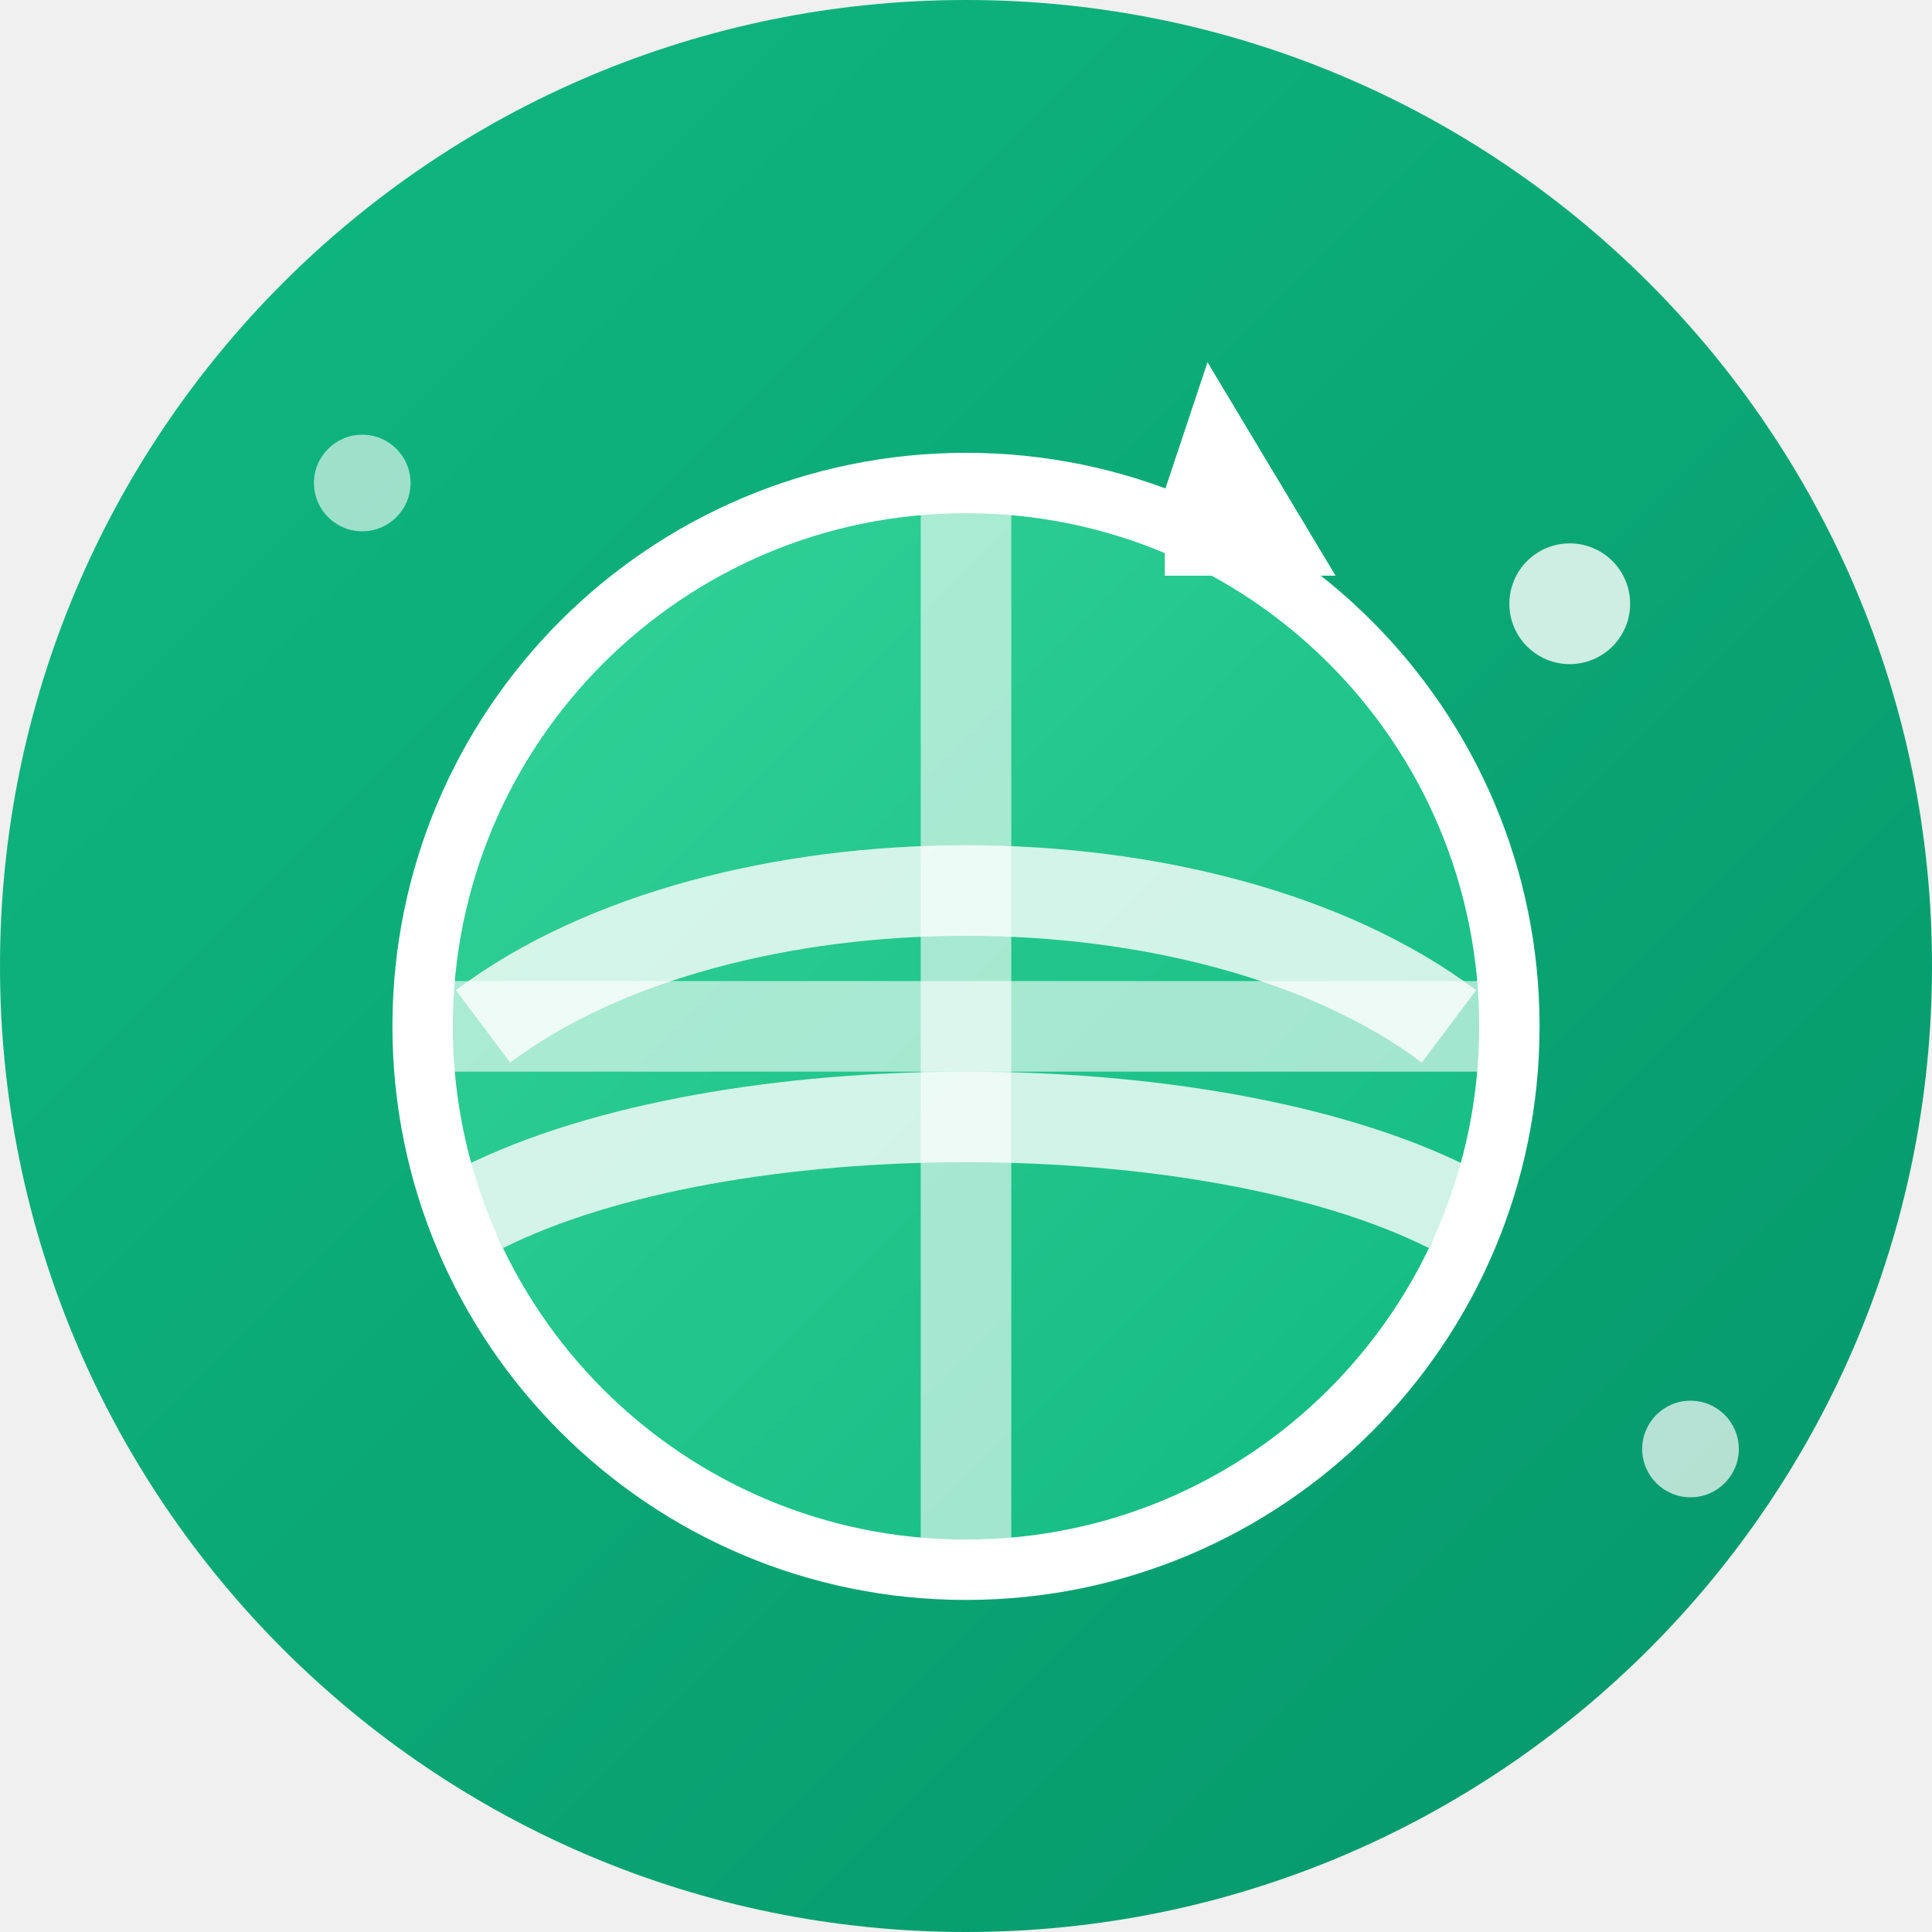
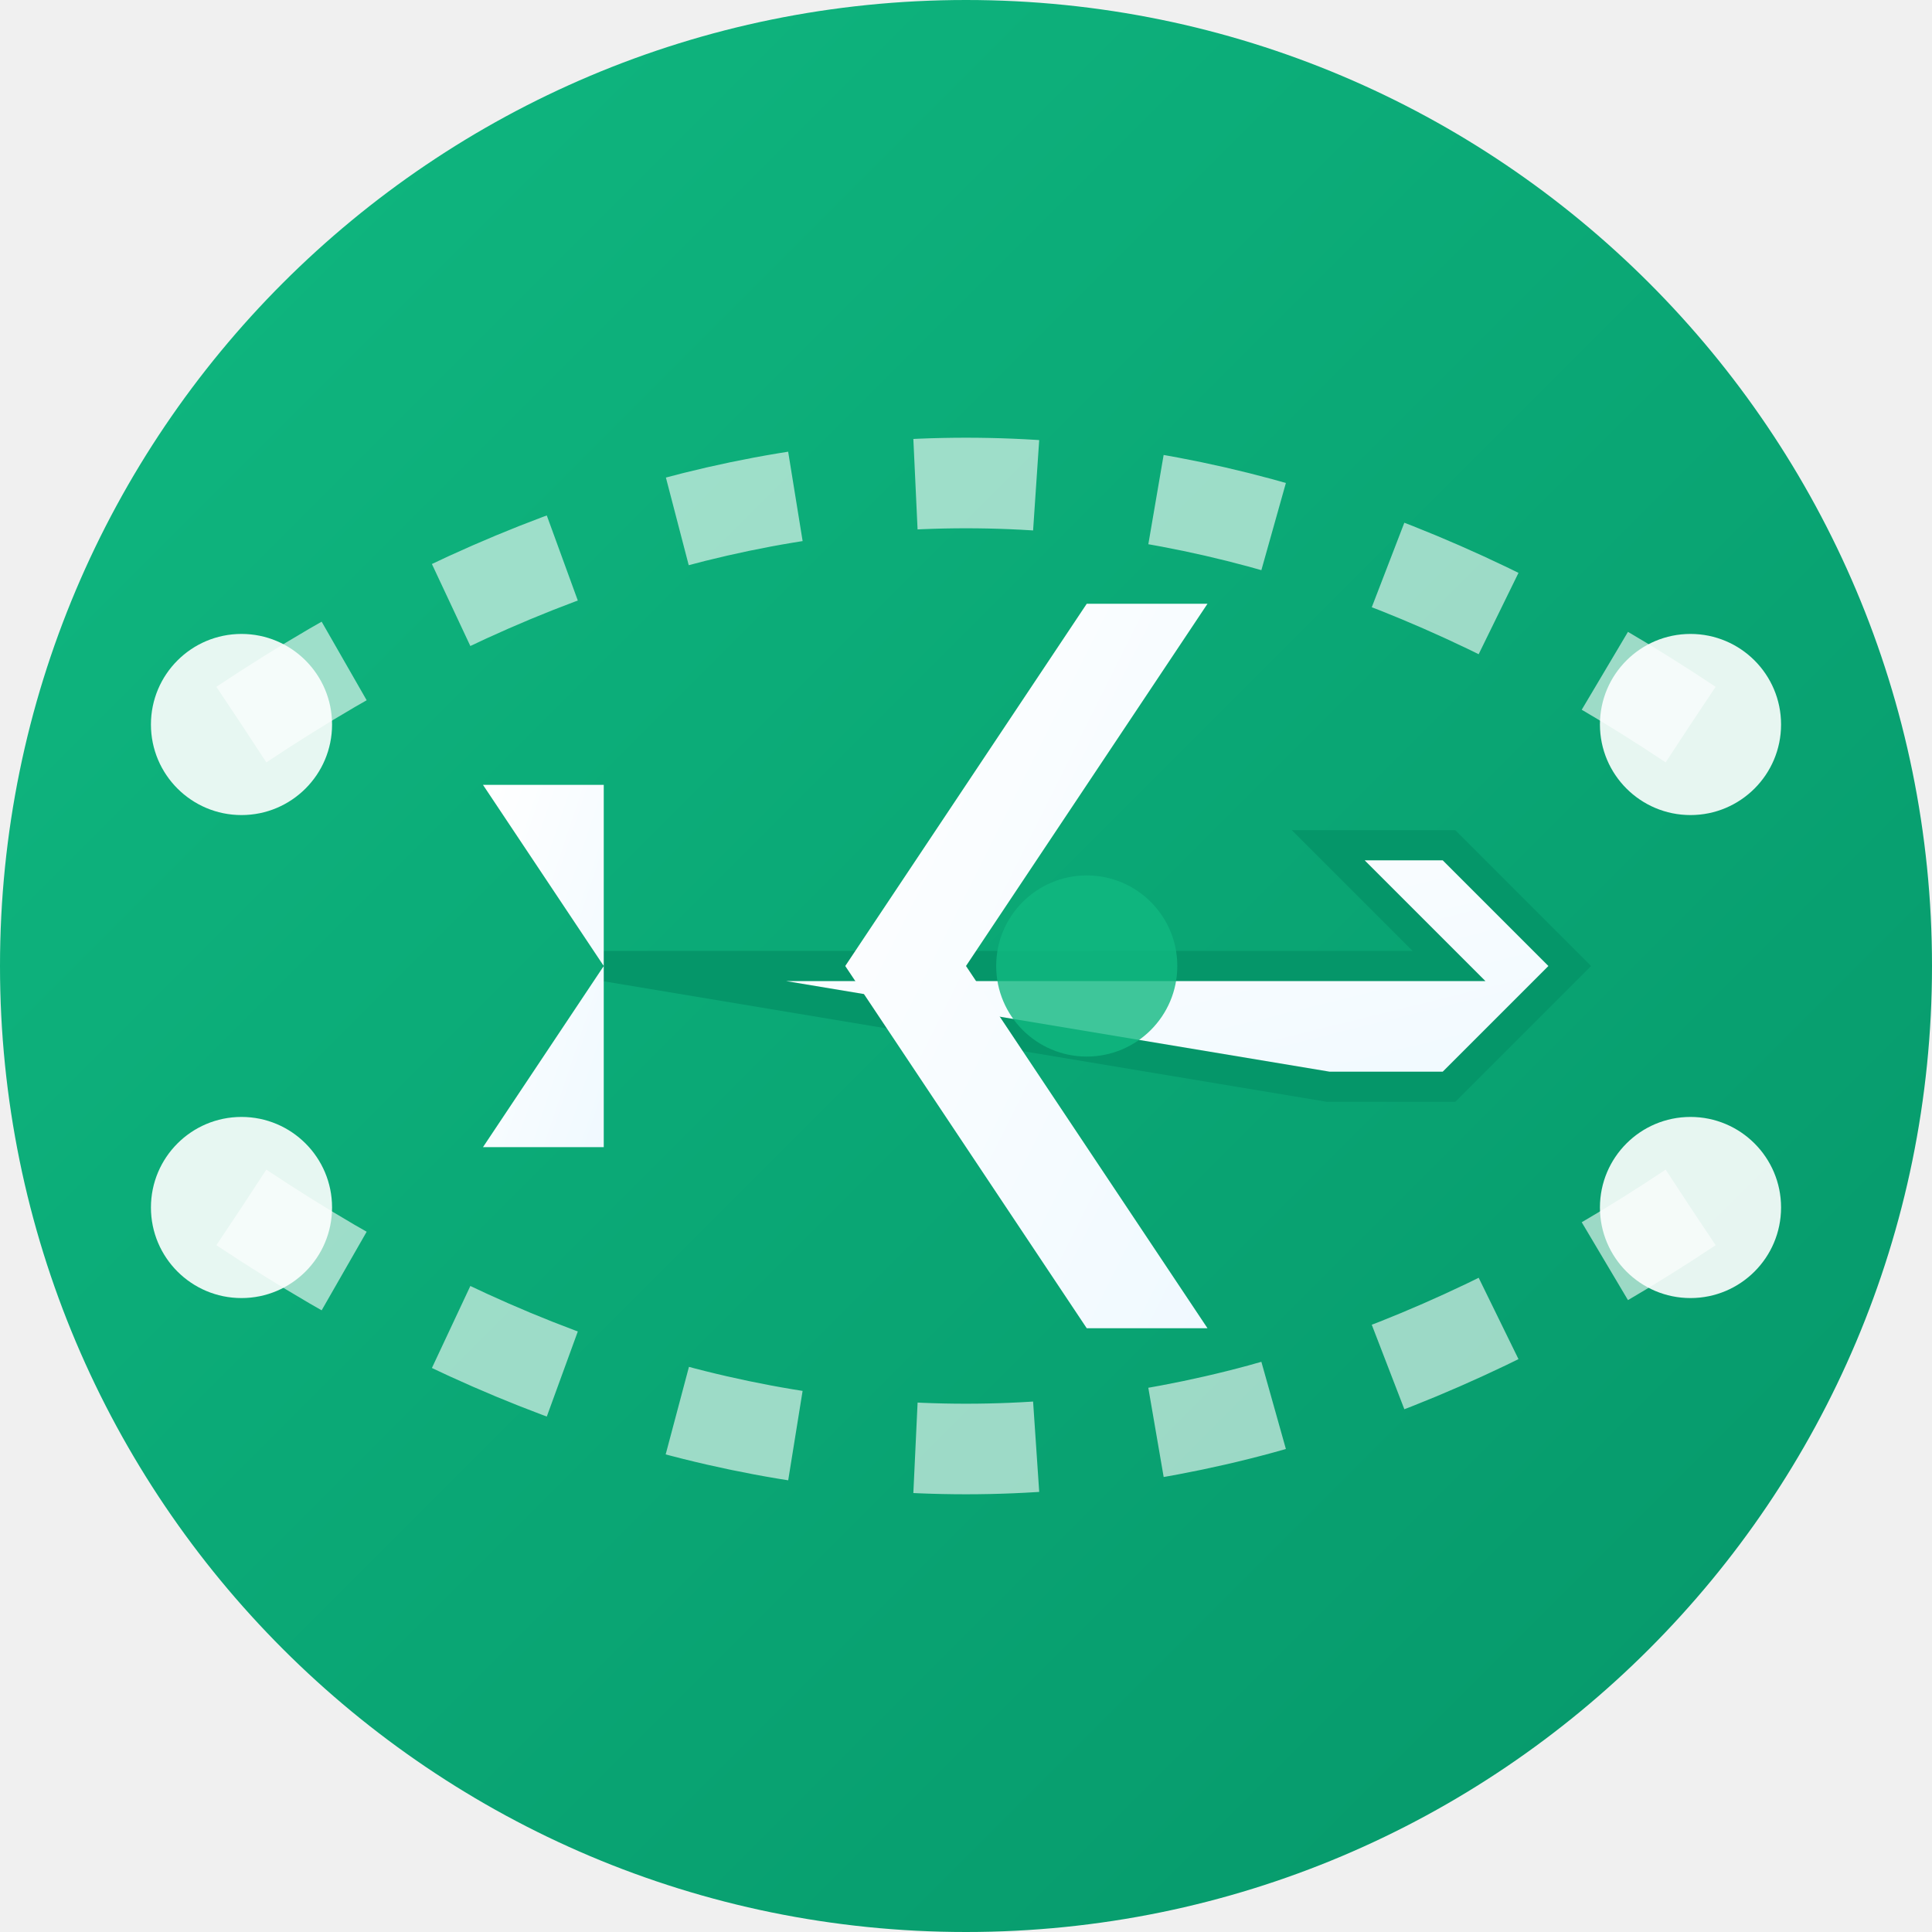
<svg xmlns="http://www.w3.org/2000/svg" width="32" height="32" viewBox="0 0 32 32" fill="none">
  <defs>
    <linearGradient id="bg-gradient" x1="0%" y1="0%" x2="100%" y2="100%">
      <stop offset="0%" style="stop-color:#10b981;stop-opacity:1" />
      <stop offset="100%" style="stop-color:#059669;stop-opacity:1" />
    </linearGradient>
-     <linearGradient id="globe-gradient" x1="0%" y1="0%" x2="100%" y2="100%">
-       <stop offset="0%" style="stop-color:#34d399;stop-opacity:1" />
-       <stop offset="100%" style="stop-color:#10b981;stop-opacity:1" />
+     <linearGradient id="plane-gradient" x1="0%" y1="0%" x2="100%" y2="100%">
+       <stop offset="0%" style="stop-color:#ffffff;stop-opacity:1" />
+       <stop offset="100%" style="stop-color:#f0f9ff;stop-opacity:1" />
    </linearGradient>
  </defs>
  <circle cx="16" cy="16" r="16" fill="url(#bg-gradient)" />
-   <circle cx="16" cy="17" r="9" fill="url(#globe-gradient)" stroke="#ffffff" stroke-width="1" />
-   <path d="M8 17 C12 14, 20 14, 24 17" stroke="#ffffff" stroke-width="1.5" fill="none" opacity="0.8" />
-   <path d="M8 20 C12 18, 20 18, 24 20" stroke="#ffffff" stroke-width="1.5" fill="none" opacity="0.8" />
-   <path d="M16 8 L16 26" stroke="#ffffff" stroke-width="1.5" opacity="0.6" />
-   <path d="M7 17 L25 17" stroke="#ffffff" stroke-width="1.5" opacity="0.6" />
-   <g transform="translate(20, 6) rotate(45)">
-     <path d="M0 0 L4 1 L2 3 L1 2 Z" fill="#ffffff" />
-     <path d="M1 1 L3 1" stroke="#ffffff" stroke-width="0.5" />
+   <g transform="translate(16, 16)">
+     <path d="M-6 0 L8 0 L6 -2 L8 -2 L10 0 L8 2 L6 2 Z" fill="url(#plane-gradient)" stroke="#059669" stroke-width="0.5" />
+     <path d="M-2 0 L2 -6 L4 -6 L0 0 L4 6 L2 6 Z" fill="url(#plane-gradient)" />
+     <path d="M-6 0 L-8 -3 L-6 -3 L-6 0 L-6 3 L-8 3 Z" fill="url(#plane-gradient)" />
+     <circle cx="2" cy="0" r="1.5" fill="#10b981" opacity="0.8" />
  </g>
-   <circle cx="26" cy="10" r="1" fill="#ffffff" opacity="0.8" />
-   <circle cx="6" cy="8" r="0.8" fill="#ffffff" opacity="0.6" />
-   <circle cx="28" cy="24" r="0.8" fill="#ffffff" opacity="0.7" />
+   <path d="M4 12 Q16 4, 28 12" stroke="#ffffff" stroke-width="1.5" fill="none" opacity="0.6" stroke-dasharray="2,2" />
+   <path d="M4 20 Q16 28, 28 20" stroke="#ffffff" stroke-width="1.5" fill="none" opacity="0.6" stroke-dasharray="2,2" />
+   <circle cx="4" cy="12" r="1.5" fill="#ffffff" opacity="0.9" />
+   <circle cx="28" cy="12" r="1.5" fill="#ffffff" opacity="0.9" />
+   <circle cx="4" cy="20" r="1.5" fill="#ffffff" opacity="0.9" />
+   <circle cx="28" cy="20" r="1.5" fill="#ffffff" opacity="0.9" />
</svg>
